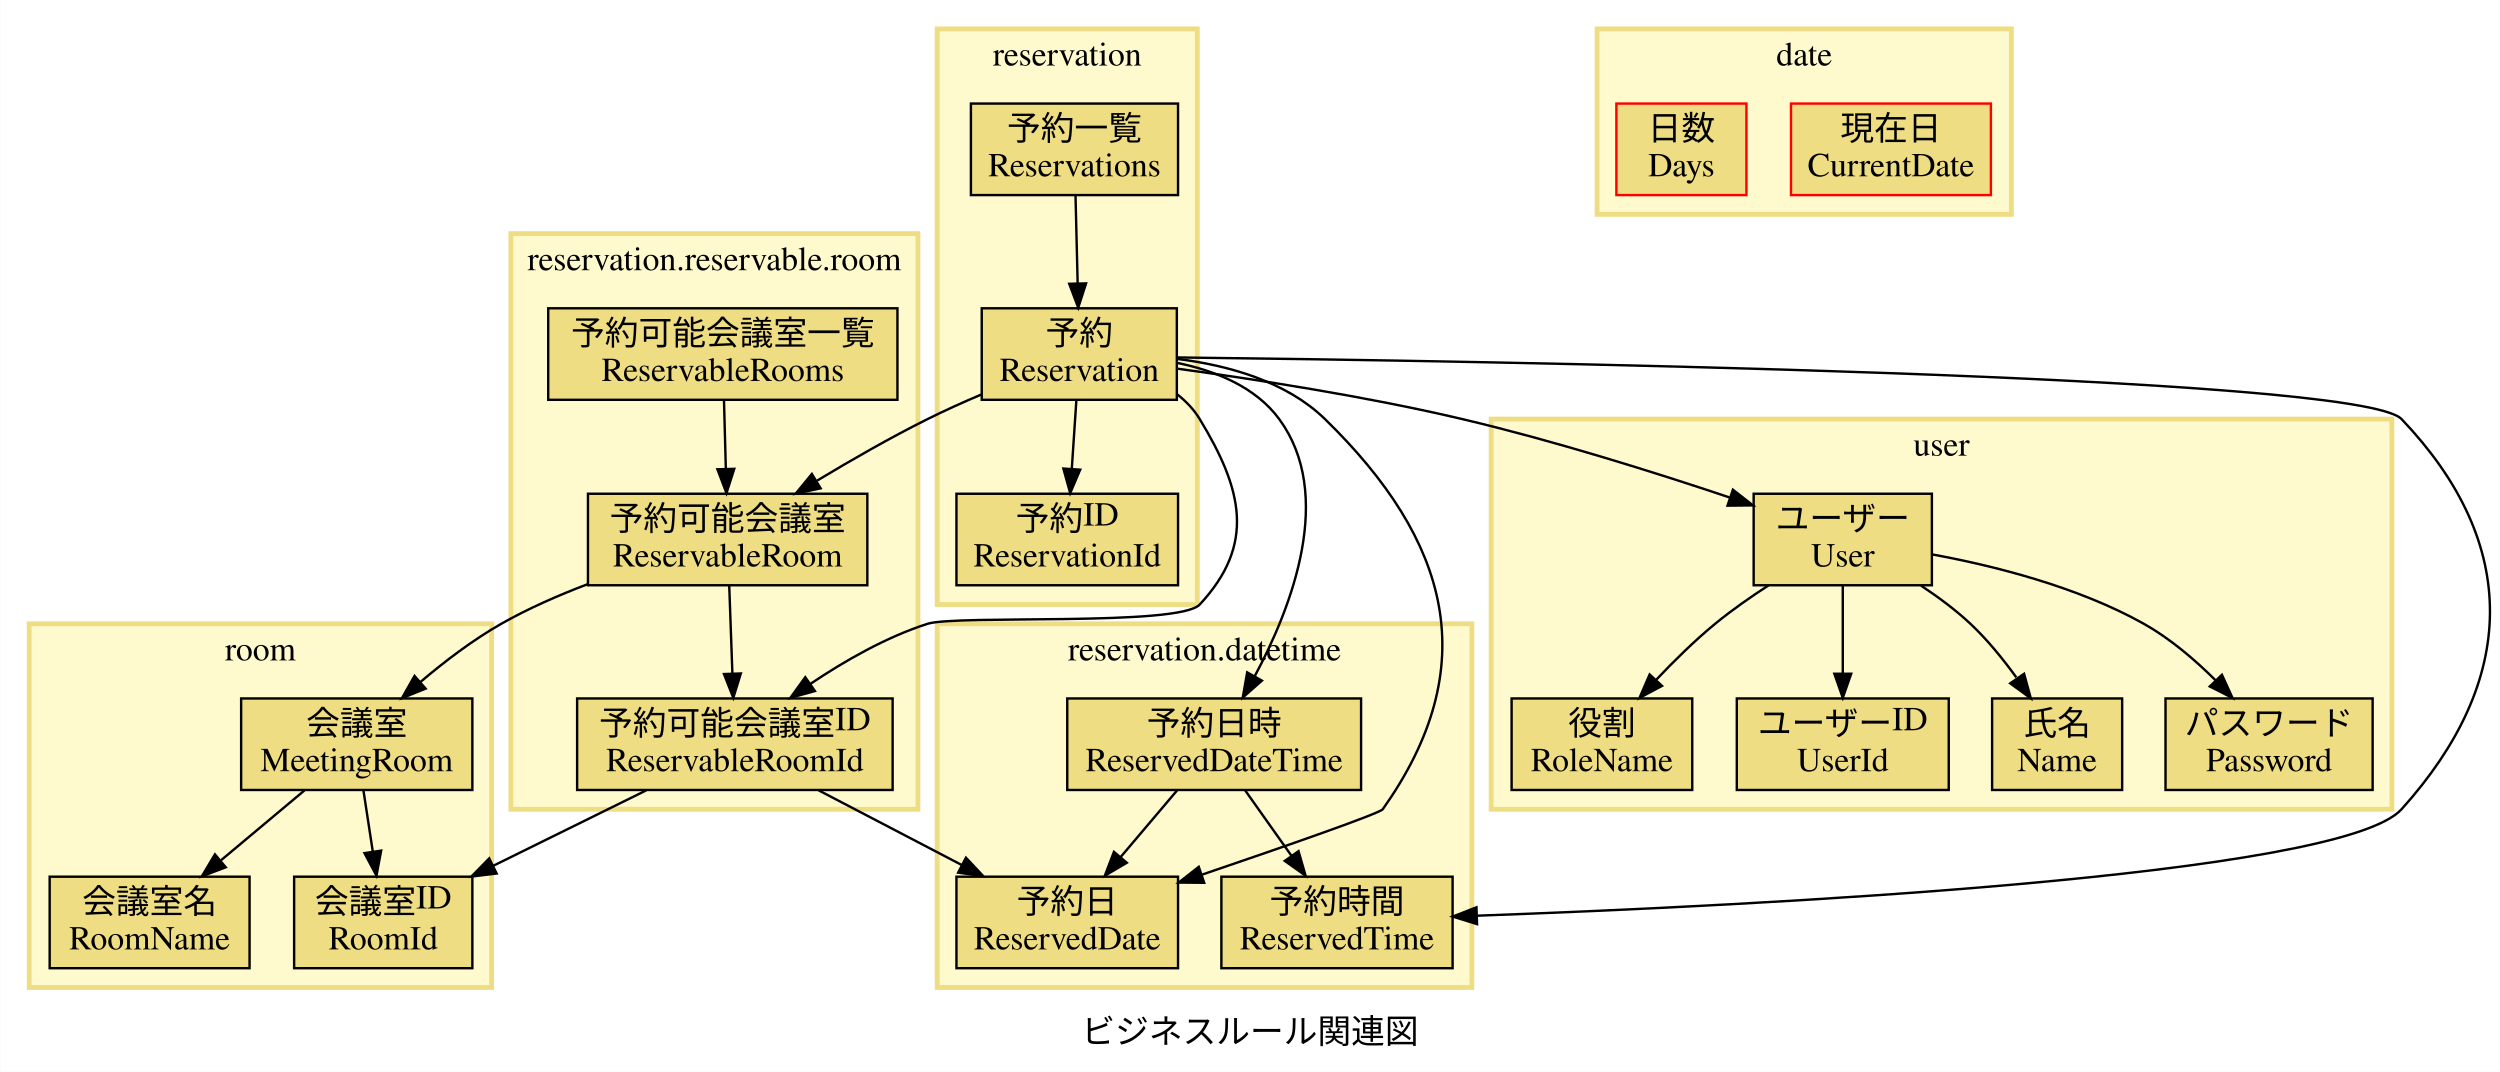
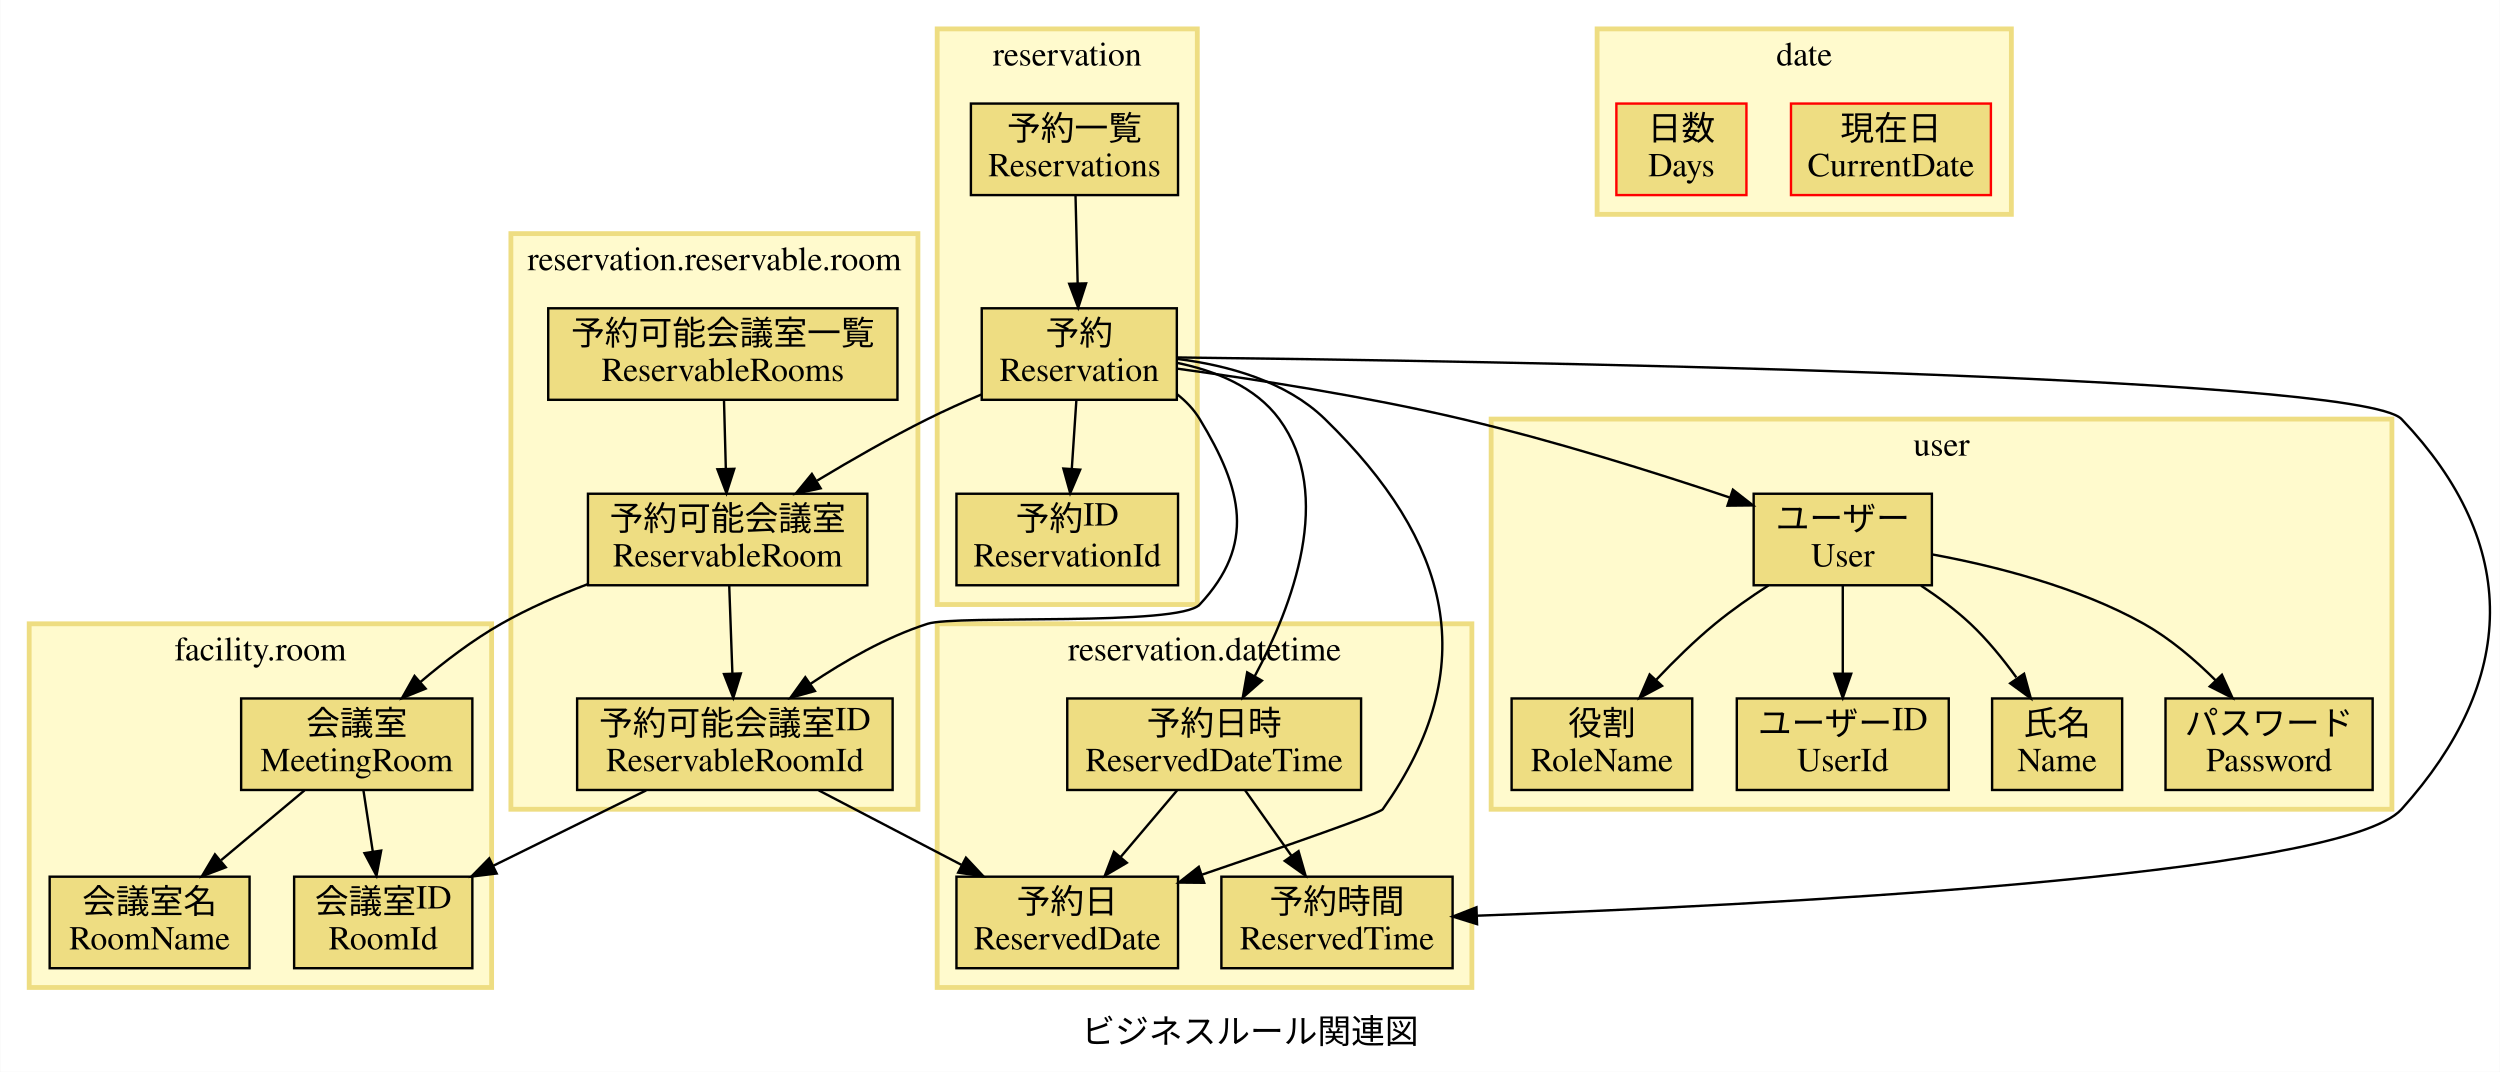
<svg xmlns="http://www.w3.org/2000/svg" width="1038px" height="445px" viewBox="0.00 0.00 1037.76 445.00">
  <g id="graph0" class="graph" transform="scale(1.0 1.0) rotate(0) translate(4 441)">
    <polygon fill="white" stroke="transparent" points="-4,4 -4,-441 1033.76,-441 1033.76,4 -4,4" />
    <text text-anchor="middle" x="514.88" y="-7.8" font-family="Times,serif" font-size="14.00">ビジネスルール関連図</text>
    <g id="clust1" class="cluster">
+       <polygon fill="lemonchiffon" stroke="#eedd82" stroke-width="2" points="8,-31 8,-182 200,-182 200,-31 8,-31" />
+       <text text-anchor="middle" x="104" y="-166.8" font-family="Times,serif" font-size="14.00">facility.room</text>
+     </g>
+     <g id="clust2" class="cluster">
      <polygon fill="lemonchiffon" stroke="#eedd82" stroke-width="2" points="385,-190 385,-429 493,-429 493,-190 385,-190" />
      <text text-anchor="middle" x="439" y="-413.8" font-family="Times,serif" font-size="14.00">reservation</text>
    </g>
-     <g id="clust2" class="cluster">
+     <g id="clust3" class="cluster">
      <polygon fill="lemonchiffon" stroke="#eedd82" stroke-width="2" points="385,-31 385,-182 607,-182 607,-31 385,-31" />
-       <text text-anchor="middle" x="496" y="-166.8" font-family="Times,serif" font-size="14.00">
-                 reservation.datetime
-             </text>
-     </g>
-     <g id="clust3" class="cluster">
+       <text text-anchor="middle" x="496" y="-166.8" font-family="Times,serif" font-size="14.00">reservation.datetime
+         </text>
+     </g>
+     <g id="clust4" class="cluster">
      <polygon fill="lemonchiffon" stroke="#eedd82" stroke-width="2" points="208,-105 208,-344 377,-344 377,-105 208,-105" />
      <text text-anchor="middle" x="292.5" y="-328.8" font-family="Times,serif" font-size="14.00">
-                 reservation.reservable.room
-             </text>
-     </g>
-     <g id="clust4" class="cluster">
-       <polygon fill="lemonchiffon" stroke="#eedd82" stroke-width="2" points="8,-31 8,-182 200,-182 200,-31 8,-31" />
-       <text text-anchor="middle" x="104" y="-166.8" font-family="Times,serif" font-size="14.00">room</text>
+             reservation.reservable.room
+         </text>
    </g>
    <g id="clust5" class="cluster">
      <polygon fill="lemonchiffon" stroke="#eedd82" stroke-width="2" points="615,-105 615,-267 989,-267 989,-105 615,-105" />
      <text text-anchor="middle" x="802" y="-251.8" font-family="Times,serif" font-size="14.00">user</text>
    </g>
    <g id="clust6" class="cluster">
      <polygon fill="lemonchiffon" stroke="#eedd82" stroke-width="2" points="659,-352 659,-429 831,-429 831,-352 659,-352" />
      <text text-anchor="middle" x="745" y="-413.8" font-family="Times,serif" font-size="14.00">date</text>
    </g>
    <g id="node1" class="node">
+       <polygon fill="#eedd82" stroke="black" points="192,-151 96,-151 96,-113 192,-113 192,-151" />
+       <text text-anchor="middle" x="144" y="-135.8" font-family="Times,serif" font-size="14.00">会議室</text>
+       <text text-anchor="middle" x="144" y="-120.8" font-family="Times,serif" font-size="14.00">MeetingRoom</text>
+     </g>
+     <g id="node2" class="node">
+       <polygon fill="#eedd82" stroke="black" points="192,-77 118,-77 118,-39 192,-39 192,-77" />
+       <text text-anchor="middle" x="155" y="-61.8" font-family="Times,serif" font-size="14.00">会議室ID</text>
+       <text text-anchor="middle" x="155" y="-46.8" font-family="Times,serif" font-size="14.00">RoomId</text>
+     </g>
+     <g id="edge20" class="edge">
+       <path fill="none" stroke="black" d="M146.78,-112.83C147.95,-105.13 149.35,-95.97 150.66,-87.42" />
+       <polygon fill="black" stroke="black" points="154.14,-87.83 152.19,-77.41 147.22,-86.77 154.14,-87.83" />
+     </g>
+     <g id="node3" class="node">
+       <polygon fill="#eedd82" stroke="black" points="99.5,-77 16.5,-77 16.5,-39 99.5,-39 99.5,-77" />
+       <text text-anchor="middle" x="58" y="-61.8" font-family="Times,serif" font-size="14.00">会議室名</text>
+       <text text-anchor="middle" x="58" y="-46.8" font-family="Times,serif" font-size="14.00">RoomName</text>
+     </g>
+     <g id="edge21" class="edge">
+       <path fill="none" stroke="black" d="M122.3,-112.83C111.81,-104.05 99.05,-93.37 87.68,-83.85" />
+       <polygon fill="black" stroke="black" points="89.61,-80.9 79.69,-77.16 85.12,-86.27 89.61,-80.9" />
+     </g>
+     <g id="node4" class="node">
      <polygon fill="#eedd82" stroke="black" points="484.5,-313 403.5,-313 403.5,-275 484.5,-275 484.5,-313" />
      <text text-anchor="middle" x="444" y="-297.8" font-family="Times,serif" font-size="14.00">予約</text>
      <text text-anchor="middle" x="444" y="-282.8" font-family="Times,serif" font-size="14.00">Reservation</text>
    </g>
-     <g id="node2" class="node">
+     <g id="node5" class="node">
      <polygon fill="#eedd82" stroke="black" points="485,-236 393,-236 393,-198 485,-198 485,-236" />
      <text text-anchor="middle" x="439" y="-220.8" font-family="Times,serif" font-size="14.00">予約ID</text>
-       <text text-anchor="middle" x="439" y="-205.8" font-family="Times,serif" font-size="14.00">ReservationId
-             </text>
-     </g>
-     <g id="edge5" class="edge">
+       <text text-anchor="middle" x="439" y="-205.8" font-family="Times,serif" font-size="14.00">ReservationId</text>
+     </g>
+     <g id="edge3" class="edge">
      <path fill="none" stroke="black" d="M442.79,-274.84C442.22,-266.34 441.53,-256.01 440.9,-246.5" />
      <polygon fill="black" stroke="black" points="444.37,-245.99 440.22,-236.25 437.39,-246.46 444.37,-245.99" />
    </g>
-     <g id="node4" class="node">
+     <g id="node7" class="node">
      <polygon fill="#eedd82" stroke="black" points="485,-77 393,-77 393,-39 485,-39 485,-77" />
      <text text-anchor="middle" x="439" y="-61.8" font-family="Times,serif" font-size="14.00">予約日</text>
      <text text-anchor="middle" x="439" y="-46.8" font-family="Times,serif" font-size="14.00">ReservedDate</text>
    </g>
-     <g id="edge6" class="edge">
+     <g id="edge4" class="edge">
      <path fill="none" stroke="black" d="M484.7,-291.97C505.53,-289.36 529.84,-282.75 546,-267 598.12,-216.2 612.09,-164.38 570,-105 568.79,-103.29 530.05,-89.8 495.02,-77.87" />
      <polygon fill="black" stroke="black" points="495.87,-74.46 485.27,-74.56 493.61,-81.09 495.87,-74.46" />
    </g>
-     <g id="node5" class="node">
+     <g id="node8" class="node">
      <polygon fill="#eedd82" stroke="black" points="561,-151 439,-151 439,-113 561,-113 561,-151" />
      <text text-anchor="middle" x="500" y="-135.8" font-family="Times,serif" font-size="14.00">予約日時</text>
      <text text-anchor="middle" x="500" y="-120.8" font-family="Times,serif" font-size="14.00">ReservedDateTime
-             </text>
-     </g>
-     <g id="edge7" class="edge">
+         </text>
+     </g>
+     <g id="edge5" class="edge">
      <path fill="none" stroke="black" d="M484.6,-290.34C500.46,-287.07 517.17,-280.39 527,-267 550.07,-235.59 532.43,-189.34 516.82,-160.21" />
      <polygon fill="black" stroke="black" points="519.82,-158.4 511.87,-151.39 513.71,-161.83 519.82,-158.4" />
    </g>
-     <g id="node6" class="node">
+     <g id="node9" class="node">
      <polygon fill="#eedd82" stroke="black" points="599,-77 503,-77 503,-39 599,-39 599,-77" />
      <text text-anchor="middle" x="551" y="-61.8" font-family="Times,serif" font-size="14.00">予約時間</text>
      <text text-anchor="middle" x="551" y="-46.8" font-family="Times,serif" font-size="14.00">ReservedTime</text>
    </g>
-     <g id="edge8" class="edge">
+     <g id="edge6" class="edge">
      <path fill="none" stroke="black" d="M484.65,-292.59C608.78,-291.15 975.51,-285.34 993,-267 1042.69,-214.9 1041.2,-158.48 993,-105 967.77,-77.01 723.55,-64.95 609.34,-60.81" />
      <polygon fill="black" stroke="black" points="609.15,-57.3 599.03,-60.44 608.9,-64.29 609.15,-57.3" />
    </g>
-     <g id="node7" class="node">
+     <g id="node10" class="node">
      <polygon fill="#eedd82" stroke="black" points="356,-236 240,-236 240,-198 356,-198 356,-236" />
      <text text-anchor="middle" x="298" y="-220.8" font-family="Times,serif" font-size="14.00">予約可能会議室</text>
-       <text text-anchor="middle" x="298" y="-205.8" font-family="Times,serif" font-size="14.00">ReservableRoom
-             </text>
-     </g>
-     <g id="edge9" class="edge">
+       <text text-anchor="middle" x="298" y="-205.8" font-family="Times,serif" font-size="14.00">ReservableRoom</text>
+     </g>
+     <g id="edge7" class="edge">
      <path fill="none" stroke="black" d="M403.29,-277.19C395.79,-274 388.1,-270.54 381,-267 365.64,-259.35 349.27,-249.96 335.16,-241.46" />
      <polygon fill="black" stroke="black" points="336.61,-238.25 326.25,-236.03 332.97,-244.22 336.61,-238.25" />
    </g>
-     <g id="node8" class="node">
+     <g id="node11" class="node">
      <polygon fill="#eedd82" stroke="black" points="366.5,-151 235.5,-151 235.5,-113 366.5,-113 366.5,-151" />
      <text text-anchor="middle" x="301" y="-135.8" font-family="Times,serif" font-size="14.00">予約可能会議室ID</text>
      <text text-anchor="middle" x="301" y="-120.8" font-family="Times,serif" font-size="14.00">ReservableRoomId
-             </text>
-     </g>
-     <g id="edge10" class="edge">
+         </text>
+     </g>
+     <g id="edge8" class="edge">
      <path fill="none" stroke="black" d="M484.56,-277.35C488.28,-274.44 491.56,-271.01 494,-267 511.76,-237.75 517.33,-215.04 494,-190 485.42,-180.79 392.99,-185.84 381,-182 363.79,-176.48 346.47,-166.54 332.36,-157.05" />
      <polygon fill="black" stroke="black" points="334.23,-154.09 324.03,-151.24 330.23,-159.83 334.23,-154.09" />
    </g>
    <g id="node16" class="node">
      <polygon fill="#eedd82" stroke="black" points="798,-236 724,-236 724,-198 798,-198 798,-236" />
      <text text-anchor="middle" x="761" y="-220.8" font-family="Times,serif" font-size="14.00">ユーザー</text>
      <text text-anchor="middle" x="761" y="-205.8" font-family="Times,serif" font-size="14.00">User</text>
    </g>
-     <g id="edge11" class="edge">
+     <g id="edge9" class="edge">
      <path fill="none" stroke="black" d="M484.82,-287.91C517.13,-283.51 563.25,-276.37 603,-267 640.84,-258.08 682.83,-244.9 714.01,-234.45" />
      <polygon fill="black" stroke="black" points="715.38,-237.68 723.73,-231.16 713.14,-231.05 715.38,-237.68" />
    </g>
-     <g id="node3" class="node">
+     <g id="node6" class="node">
      <polygon fill="#eedd82" stroke="black" points="485,-398 399,-398 399,-360 485,-360 485,-398" />
      <text text-anchor="middle" x="442" y="-382.8" font-family="Times,serif" font-size="14.00">予約一覧</text>
-       <text text-anchor="middle" x="442" y="-367.8" font-family="Times,serif" font-size="14.00">Reservations
-             </text>
-     </g>
-     <g id="edge12" class="edge">
+       <text text-anchor="middle" x="442" y="-367.8" font-family="Times,serif" font-size="14.00">Reservations</text>
+     </g>
+     <g id="edge10" class="edge">
      <path fill="none" stroke="black" d="M442.43,-359.99C442.69,-349.3 443.02,-335.5 443.32,-323.37" />
      <polygon fill="black" stroke="black" points="446.82,-323.34 443.56,-313.26 439.82,-323.17 446.82,-323.34" />
    </g>
-     <g id="edge3" class="edge">
+     <g id="edge1" class="edge">
      <path fill="none" stroke="black" d="M484.61,-112.83C477.51,-104.45 468.95,-94.35 461.18,-85.17" />
      <polygon fill="black" stroke="black" points="463.73,-82.78 454.6,-77.41 458.39,-87.31 463.73,-82.78" />
    </g>
-     <g id="edge4" class="edge">
+     <g id="edge2" class="edge">
      <path fill="none" stroke="black" d="M512.87,-112.83C518.68,-104.62 525.67,-94.76 532.06,-85.73" />
      <polygon fill="black" stroke="black" points="535.03,-87.6 537.96,-77.41 529.32,-83.55 535.03,-87.6" />
    </g>
-     <g id="edge14" class="edge">
+     <g id="edge12" class="edge">
+       <path fill="none" stroke="black" d="M239.96,-198.49C227.74,-193.85 215.17,-188.34 204,-182 192.18,-175.3 180.35,-166.26 170.36,-157.77" />
+       <polygon fill="black" stroke="black" points="172.6,-155.08 162.77,-151.13 167.99,-160.35 172.6,-155.08" />
+     </g>
+     <g id="edge13" class="edge">
      <path fill="none" stroke="black" d="M298.65,-197.99C299.04,-187.3 299.54,-173.5 299.97,-161.37" />
      <polygon fill="black" stroke="black" points="303.48,-161.38 300.34,-151.26 296.48,-161.13 303.48,-161.38" />
    </g>
-     <g id="node10" class="node">
-       <polygon fill="#eedd82" stroke="black" points="192,-151 96,-151 96,-113 192,-113 192,-151" />
-       <text text-anchor="middle" x="144" y="-135.8" font-family="Times,serif" font-size="14.00">会議室</text>
-       <text text-anchor="middle" x="144" y="-120.8" font-family="Times,serif" font-size="14.00">MeetingRoom</text>
+     <g id="edge14" class="edge">
+       <path fill="none" stroke="black" d="M264.16,-112.83C244.89,-103.33 221.13,-91.61 200.7,-81.54" />
+       <polygon fill="black" stroke="black" points="202.09,-78.32 191.58,-77.04 199,-84.6 202.09,-78.32" />
    </g>
    <g id="edge15" class="edge">
-       <path fill="none" stroke="black" d="M239.96,-198.49C227.74,-193.85 215.17,-188.34 204,-182 192.18,-175.3 180.35,-166.26 170.36,-157.77" />
-       <polygon fill="black" stroke="black" points="172.6,-155.08 162.77,-151.13 167.99,-160.35 172.6,-155.08" />
-     </g>
-     <g id="edge16" class="edge">
      <path fill="none" stroke="black" d="M335.82,-112.83C353.8,-103.45 375.92,-91.91 395.06,-81.92" />
      <polygon fill="black" stroke="black" points="396.94,-84.89 404.19,-77.16 393.7,-78.69 396.94,-84.89" />
    </g>
-     <g id="node11" class="node">
-       <polygon fill="#eedd82" stroke="black" points="192,-77 118,-77 118,-39 192,-39 192,-77" />
-       <text text-anchor="middle" x="155" y="-61.8" font-family="Times,serif" font-size="14.00">会議室ID</text>
-       <text text-anchor="middle" x="155" y="-46.8" font-family="Times,serif" font-size="14.00">RoomId</text>
-     </g>
-     <g id="edge17" class="edge">
-       <path fill="none" stroke="black" d="M264.16,-112.83C244.89,-103.33 221.13,-91.61 200.7,-81.54" />
-       <polygon fill="black" stroke="black" points="202.09,-78.32 191.58,-77.04 199,-84.6 202.09,-78.32" />
-     </g>
-     <g id="node9" class="node">
+     <g id="node12" class="node">
      <polygon fill="#eedd82" stroke="black" points="368.5,-313 223.5,-313 223.5,-275 368.5,-275 368.5,-313" />
      <text text-anchor="middle" x="296" y="-297.8" font-family="Times,serif" font-size="14.00">予約可能会議室一覧</text>
-       <text text-anchor="middle" x="296" y="-282.8" font-family="Times,serif" font-size="14.00">ReservableRooms
-             </text>
-     </g>
-     <g id="edge13" class="edge">
+       <text text-anchor="middle" x="296" y="-282.8" font-family="Times,serif" font-size="14.00">ReservableRooms</text>
+     </g>
+     <g id="edge11" class="edge">
      <path fill="none" stroke="black" d="M296.48,-274.84C296.71,-266.34 296.99,-256.01 297.24,-246.5" />
      <polygon fill="black" stroke="black" points="300.75,-246.34 297.51,-236.25 293.75,-246.15 300.75,-246.34" />
-     </g>
-     <g id="edge1" class="edge">
-       <path fill="none" stroke="black" d="M146.78,-112.83C147.95,-105.13 149.35,-95.97 150.66,-87.42" />
-       <polygon fill="black" stroke="black" points="154.14,-87.83 152.19,-77.41 147.22,-86.77 154.14,-87.83" />
-     </g>
-     <g id="node12" class="node">
-       <polygon fill="#eedd82" stroke="black" points="99.5,-77 16.5,-77 16.5,-39 99.5,-39 99.5,-77" />
-       <text text-anchor="middle" x="58" y="-61.8" font-family="Times,serif" font-size="14.00">会議室名</text>
-       <text text-anchor="middle" x="58" y="-46.8" font-family="Times,serif" font-size="14.00">RoomName</text>
-     </g>
-     <g id="edge2" class="edge">
-       <path fill="none" stroke="black" d="M122.3,-112.83C111.81,-104.05 99.05,-93.37 87.68,-83.85" />
-       <polygon fill="black" stroke="black" points="89.61,-80.9 79.69,-77.16 85.12,-86.27 89.61,-80.9" />
    </g>
    <g id="node13" class="node">
      <polygon fill="#eedd82" stroke="black" points="877,-151 823,-151 823,-113 877,-113 877,-151" />
      <text text-anchor="middle" x="850" y="-135.8" font-family="Times,serif" font-size="14.00">氏名</text>
      <text text-anchor="middle" x="850" y="-120.8" font-family="Times,serif" font-size="14.00">Name</text>
    </g>
    <g id="node14" class="node">
      <polygon fill="#eedd82" stroke="black" points="981,-151 895,-151 895,-113 981,-113 981,-151" />
      <text text-anchor="middle" x="938" y="-135.8" font-family="Times,serif" font-size="14.00">パスワード</text>
      <text text-anchor="middle" x="938" y="-120.8" font-family="Times,serif" font-size="14.00">Password</text>
    </g>
    <g id="node15" class="node">
      <polygon fill="#eedd82" stroke="black" points="698.5,-151 623.5,-151 623.5,-113 698.5,-113 698.5,-151" />
      <text text-anchor="middle" x="661" y="-135.8" font-family="Times,serif" font-size="14.00">役割</text>
      <text text-anchor="middle" x="661" y="-120.8" font-family="Times,serif" font-size="14.00">RoleName</text>
    </g>
-     <g id="edge18" class="edge">
+     <g id="edge16" class="edge">
      <path fill="none" stroke="black" d="M793.5,-197.83C800.62,-193.13 807.86,-187.76 814,-182 820.97,-175.46 827.51,-167.41 833.06,-159.74" />
      <polygon fill="black" stroke="black" points="836.28,-161.25 839.08,-151.03 830.52,-157.27 836.28,-161.25" />
    </g>
-     <g id="edge19" class="edge">
+     <g id="edge17" class="edge">
      <path fill="none" stroke="black" d="M798.09,-210.81C823.97,-206.05 858.63,-197.33 886,-182 896.88,-175.9 907.24,-167.04 915.8,-158.52" />
      <polygon fill="black" stroke="black" points="918.43,-160.83 922.83,-151.2 913.38,-155.98 918.43,-160.83" />
    </g>
-     <g id="edge20" class="edge">
+     <g id="edge18" class="edge">
      <path fill="none" stroke="black" d="M730.15,-197.94C722.66,-193.09 714.84,-187.62 708,-182 699.53,-175.04 691.02,-166.67 683.6,-158.83" />
      <polygon fill="black" stroke="black" points="685.95,-156.22 676.6,-151.24 680.81,-160.96 685.95,-156.22" />
    </g>
    <g id="node17" class="node">
      <polygon fill="#eedd82" stroke="black" points="805,-151 717,-151 717,-113 805,-113 805,-151" />
      <text text-anchor="middle" x="761" y="-135.8" font-family="Times,serif" font-size="14.00">ユーザーID</text>
      <text text-anchor="middle" x="761" y="-120.8" font-family="Times,serif" font-size="14.00">UserId</text>
    </g>
-     <g id="edge21" class="edge">
+     <g id="edge19" class="edge">
      <path fill="none" stroke="black" d="M761,-197.99C761,-187.3 761,-173.5 761,-161.37" />
      <polygon fill="black" stroke="black" points="764.5,-161.26 761,-151.26 757.5,-161.26 764.5,-161.26" />
    </g>
    <g id="node18" class="node">
      <polygon fill="#eedd82" stroke="red" points="822.5,-398 739.5,-398 739.5,-360 822.5,-360 822.5,-398" />
      <text text-anchor="middle" x="781" y="-382.8" font-family="Times,serif" font-size="14.00">現在日</text>
      <text text-anchor="middle" x="781" y="-367.8" font-family="Times,serif" font-size="14.00">CurrentDate</text>
    </g>
    <g id="node19" class="node">
      <polygon fill="#eedd82" stroke="red" points="721,-398 667,-398 667,-360 721,-360 721,-398" />
      <text text-anchor="middle" x="694" y="-382.8" font-family="Times,serif" font-size="14.00">日数</text>
      <text text-anchor="middle" x="694" y="-367.8" font-family="Times,serif" font-size="14.00">Days</text>
    </g>
  </g>
</svg>
